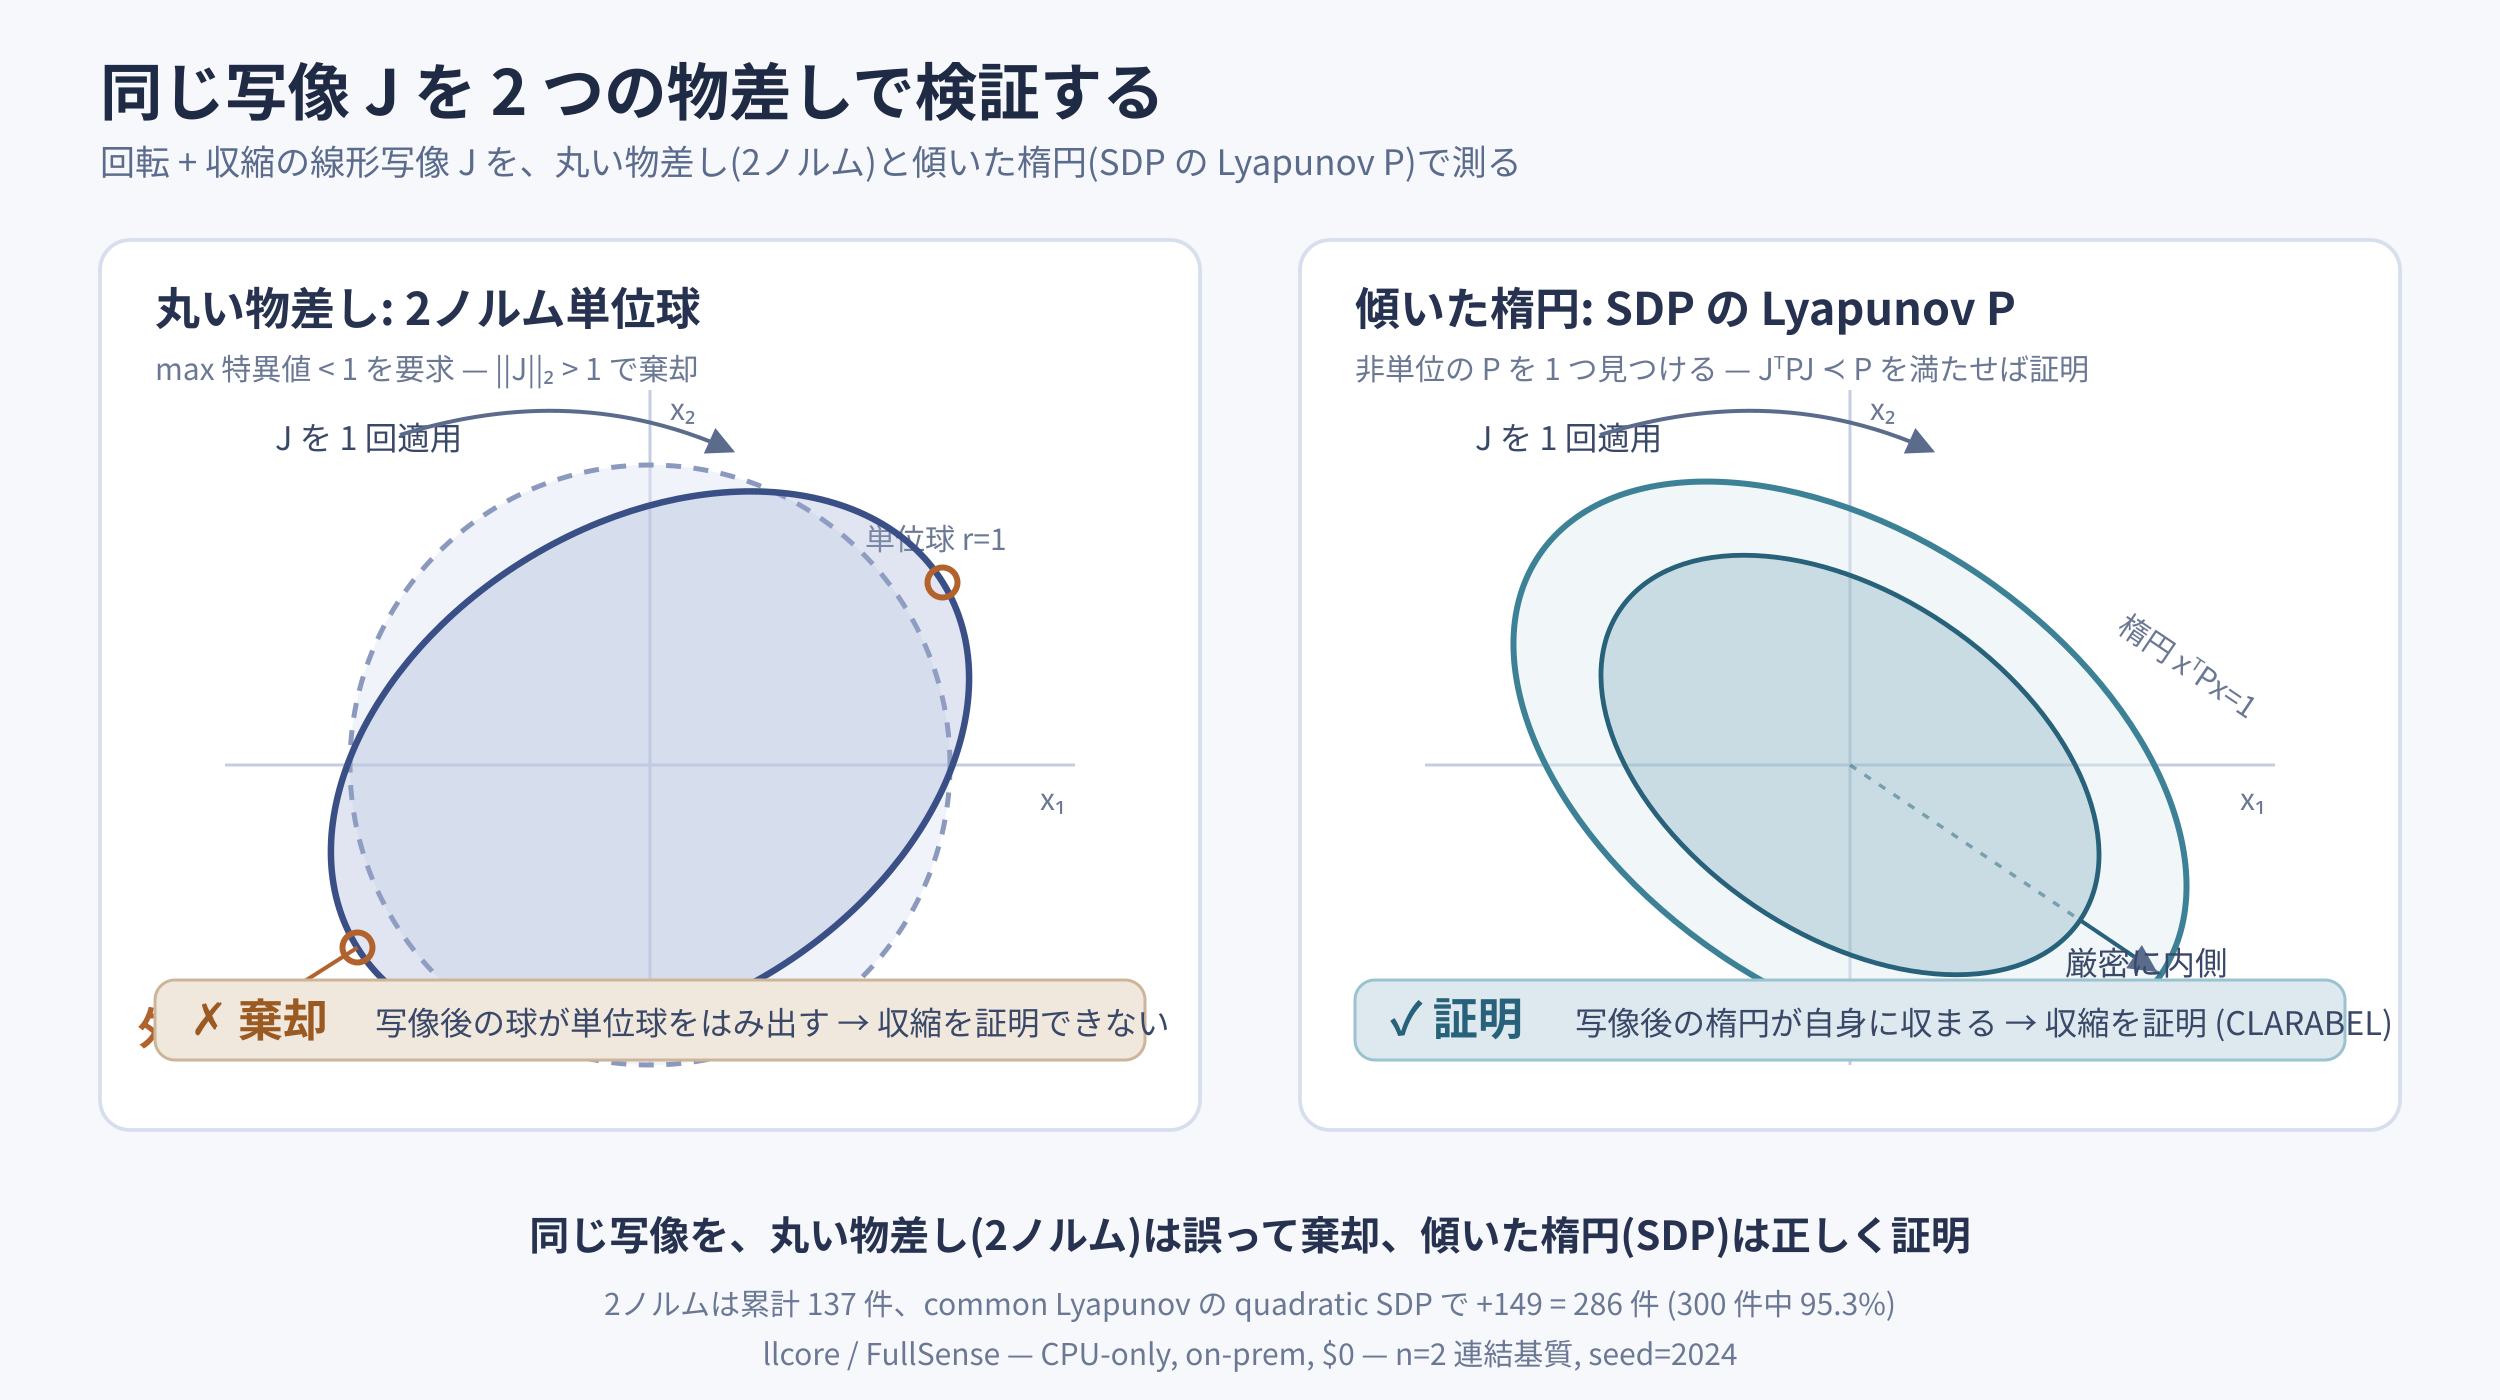
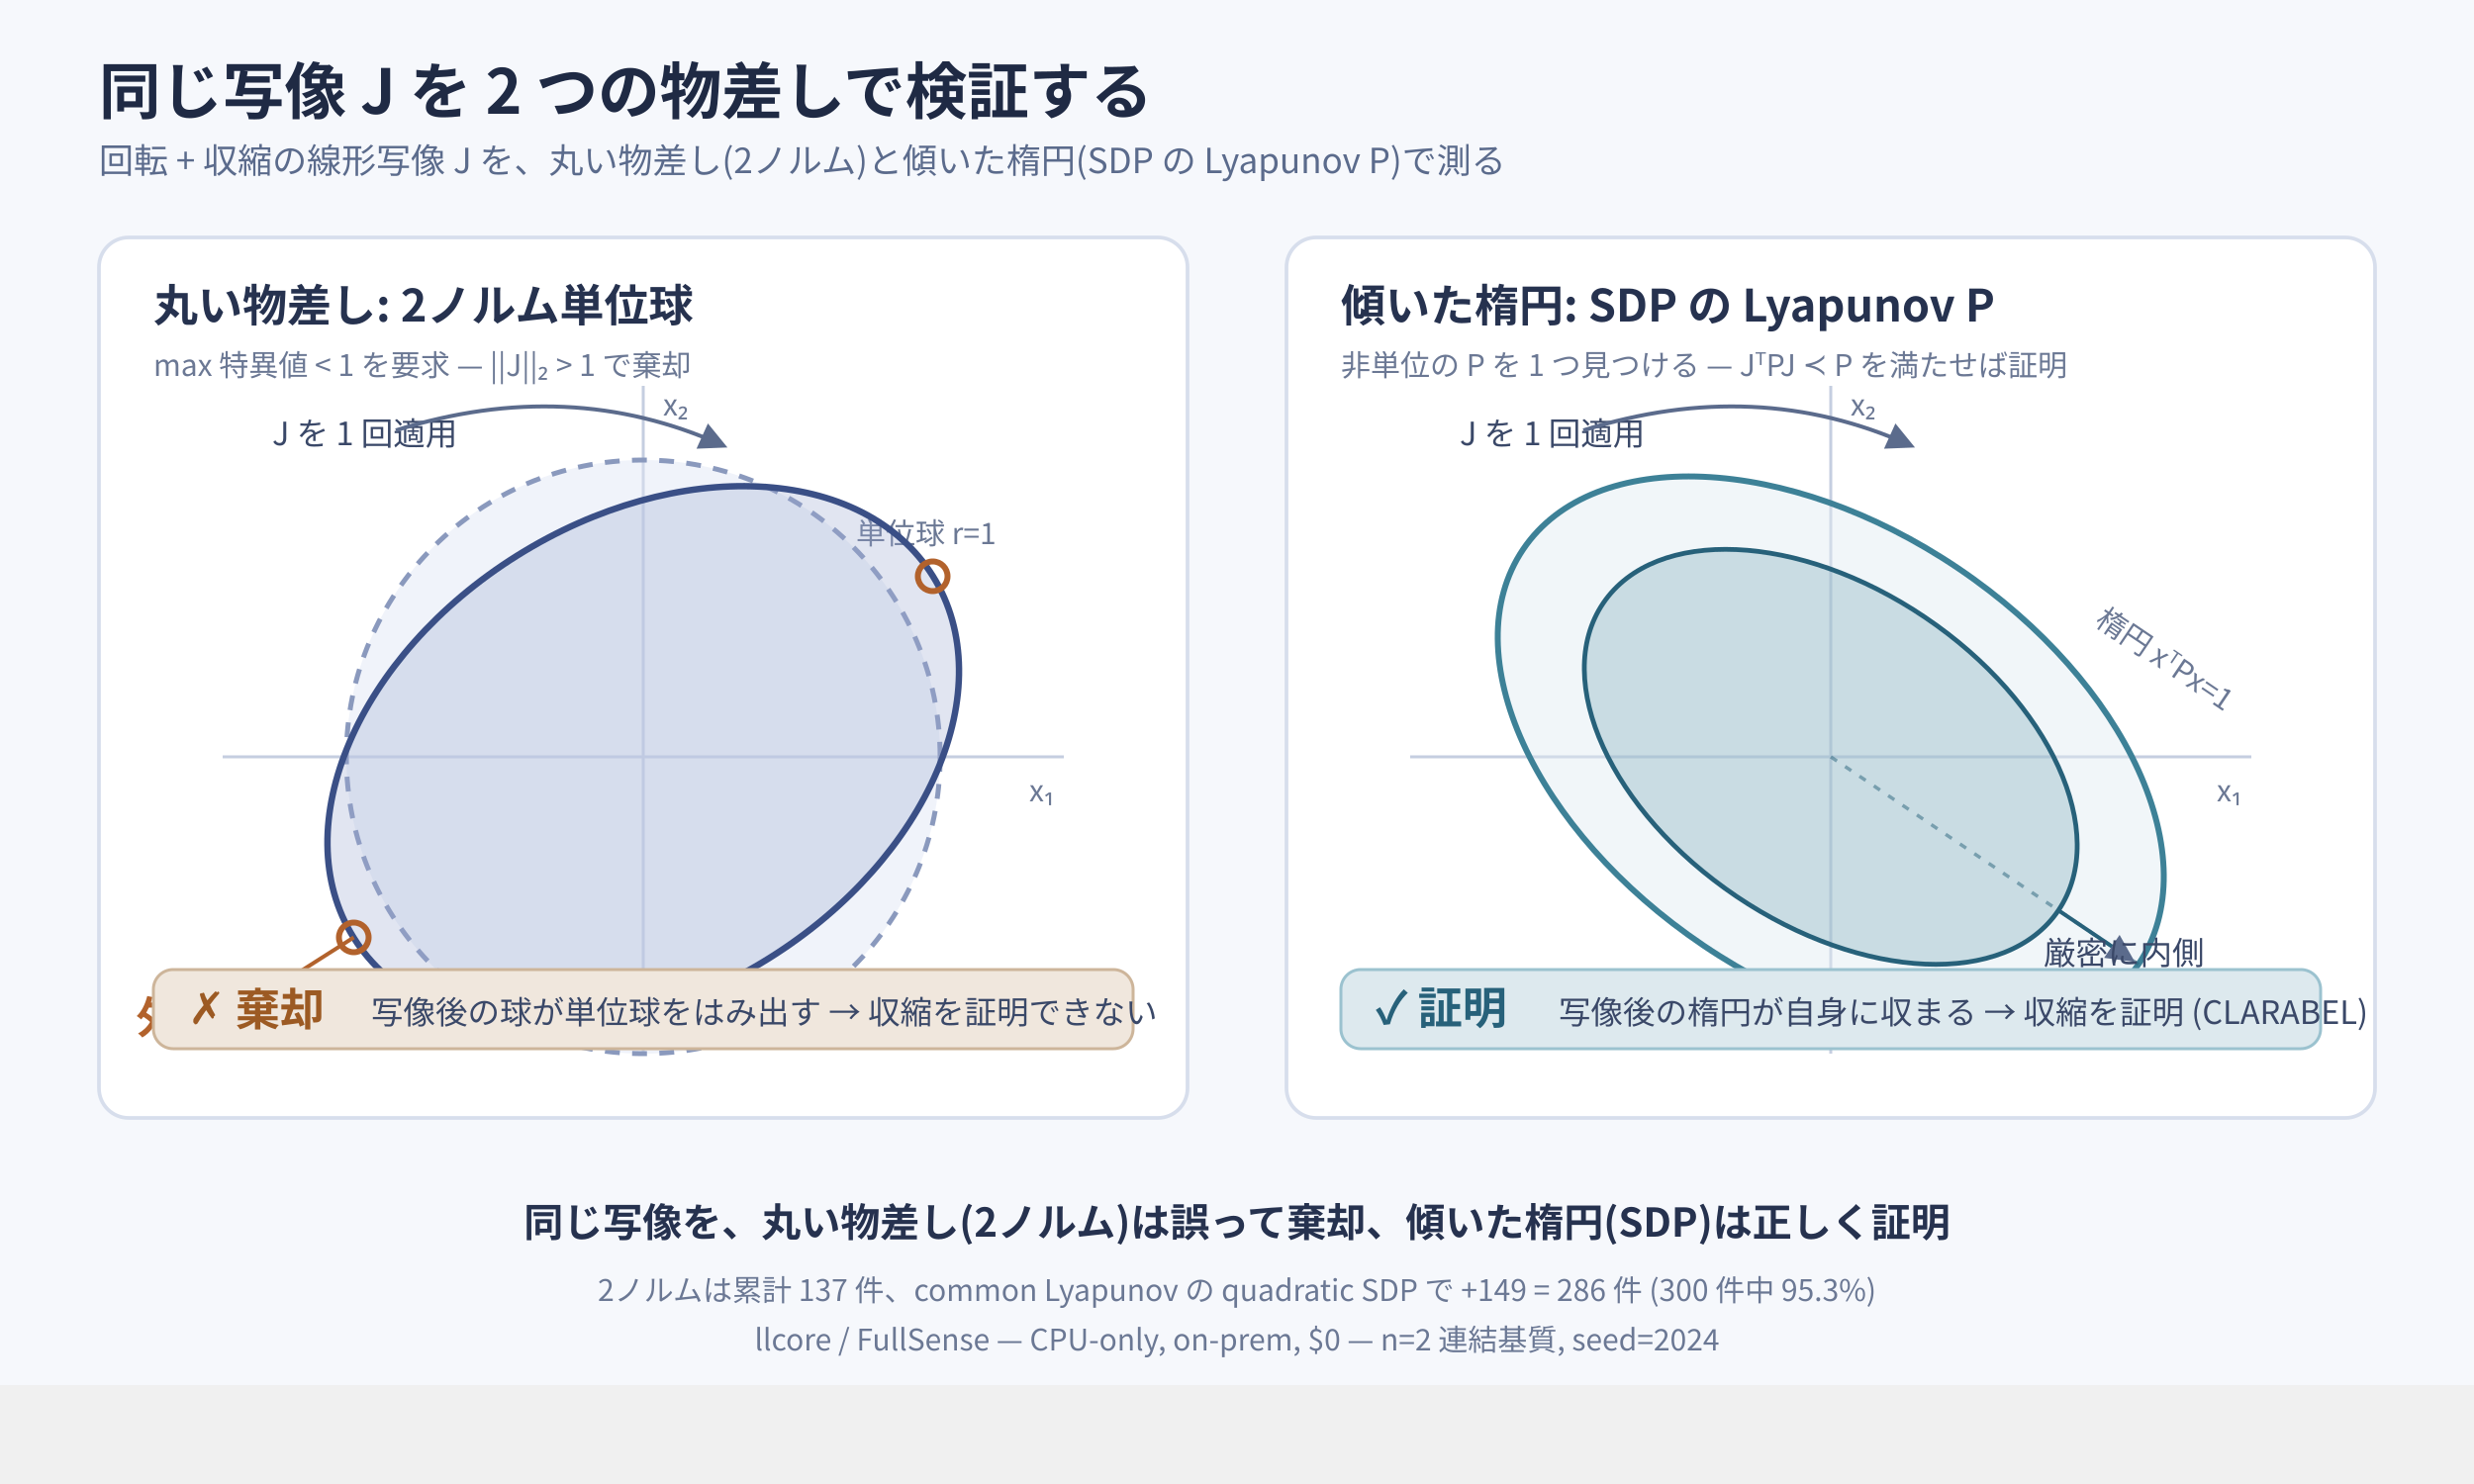
- <svg xmlns="http://www.w3.org/2000/svg" viewBox="0 0 1000 560" font-family="'Segoe UI','Hiragino Sans','Noto Sans CJK JP',sans-serif">
+ <svg xmlns="http://www.w3.org/2000/svg" viewBox="0 0 1000 600" font-family="'Segoe UI','Hiragino Sans','Noto Sans CJK JP',sans-serif">
  <defs>
    <marker id="ah" viewBox="0 0 10 10" refX="8" refY="5" markerWidth="7" markerHeight="7" orient="auto-start-reverse">
      <path d="M0 0 L10 5 L0 10 z" fill="#5b6b8c" />
    </marker>
    <style>
      .ttl{font-size:25px;font-weight:700;fill:#1f2a44}
      .sub{font-size:14px;fill:#5b6b8c}
      .panel{font-size:18px;font-weight:700;fill:#26324f}
      .lbl{font-size:13px;fill:#3a4868}
      .sm{font-size:12px;fill:#6b7894}
      .glyph{font-size:18px;font-weight:700}
      .cap{font-size:16px;font-weight:700;fill:#26324f}
    </style>
  </defs>
  <rect x="0" y="0" width="1000" height="560" fill="#f6f8fc" />
  <text class="ttl" x="40" y="46">同じ写像 J を 2 つの物差しで検証する</text>
  <text class="sub" x="40" y="70">回転 + 収縮の線形写像 J を、丸い物差し(2ノルム)と傾いた楕円(SDP の Lyapunov P)で測る</text>
  <g transform="translate(40,96)">
    <rect x="0" y="0" width="440" height="356" rx="12" fill="#ffffff" stroke="#d7deec" stroke-width="1.5" />
    <text class="panel" x="22" y="34">丸い物差し: 2ノルム単位球</text>
    <text class="sm" x="22" y="56">max 特異値 &lt; 1 を要求 — ||J||₂ &gt; 1 で棄却</text>
    <g transform="translate(220,210)">
      <line x1="-170" y1="0" x2="170" y2="0" stroke="#c5cee0" stroke-width="1.2" />
      <line x1="0" y1="120" x2="0" y2="-150" stroke="#c5cee0" stroke-width="1.2" />
      <text class="sm" x="156" y="18">x₁</text>
      <text class="sm" x="8" y="-138">x₂</text>
      <circle cx="0" cy="0" r="120" fill="#dfe6f5" fill-opacity="0.45" stroke="#8a99bd" stroke-width="2" stroke-dasharray="6 5" />
      <text class="sm" x="86" y="-86" fill="#5b6b8c">単位球 r=1</text>
      <g>
        <ellipse cx="0" cy="0" rx="138" ry="96" fill="#9aa9cf" fill-opacity="0.30" stroke="#3a4f86" stroke-width="2.6" transform="rotate(-32)">
          <animateTransform attributeName="transform" type="rotate" from="0" to="-32" dur="1.5s" fill="freeze" />
        </ellipse>
      </g>
      <g>
        <circle cx="-117" cy="73" r="6" fill="none" stroke="#b2622c" stroke-width="2.4" />
        <line x1="-117" y1="73" x2="-150" y2="94" stroke="#b2622c" stroke-width="1.6" />
        <text class="glyph" x="-205" y="112" fill="#b2622c">外へ突出</text>
      </g>
      <g>
        <circle cx="117" cy="-73" r="6" fill="none" stroke="#b2622c" stroke-width="2.4" />
      </g>
      <text class="lbl" x="-150" y="-126" fill="#3a4f86">J を 1 回適用</text>
      <path d="M-100 -132 q 70 -22 132 6" fill="none" stroke="#5b6b8c" stroke-width="1.6" marker-end="url(#ah)" />
    </g>
    <g transform="translate(22,318)">
      <rect x="0" y="-22" width="396" height="32" rx="8" fill="#f0e7dd" stroke="#cdb59a" stroke-width="1.2" />
      <text class="glyph" x="14" y="0" fill="#9c5a23">✗ 棄却</text>
      <text class="lbl" x="88" y="0">写像後の球が単位球をはみ出す → 収縮を証明できない</text>
    </g>
  </g>
  <g transform="translate(520,96)">
    <rect x="0" y="0" width="440" height="356" rx="12" fill="#ffffff" stroke="#d7deec" stroke-width="1.5" />
    <text class="panel" x="22" y="34">傾いた楕円: SDP の Lyapunov P</text>
    <text class="sm" x="22" y="56">非単位の P を 1 つ見つける — JᵀPJ ≺ P を満たせば証明</text>
    <g transform="translate(220,210)">
      <line x1="-170" y1="0" x2="170" y2="0" stroke="#c5cee0" stroke-width="1.2" />
      <line x1="0" y1="120" x2="0" y2="-150" stroke="#c5cee0" stroke-width="1.2" />
      <text class="sm" x="156" y="18">x₁</text>
      <text class="sm" x="8" y="-138">x₂</text>
      <ellipse cx="0" cy="0" rx="150" ry="92" fill="#e0ecf2" fill-opacity="0.45" stroke="#3d8197" stroke-width="2.4" transform="rotate(34)" />
      <text class="sm" x="58" y="-104" fill="#3d8197" transform="rotate(34)">楕円 xᵀPx=1</text>
      <ellipse cx="0" cy="0" rx="150" ry="92" fill="#3d8197" fill-opacity="0.22" stroke="#27617a" stroke-width="2.6" transform="rotate(34) scale(0.74)">
        <animateTransform attributeName="transform" type="scale" additive="sum" from="1" to="0.74" dur="1.5s" fill="freeze" />
      </ellipse>
      <g stroke="#27617a" stroke-width="1.4" fill="none">
        <path d="M0 0 L150 0" transform="rotate(34)" stroke-dasharray="3 4" opacity="0.5" />
      </g>
      <g transform="rotate(34)">
        <line x1="111" y1="0" x2="146" y2="0" stroke="#27617a" stroke-width="1.6" marker-end="url(#ah)" />
      </g>
      <text class="lbl" x="86" y="84" fill="#27617a">厳密に内側</text>
      <text class="lbl" x="-150" y="-126" fill="#27617a">J を 1 回適用</text>
      <path d="M-100 -132 q 70 -22 132 6" fill="none" stroke="#5b6b8c" stroke-width="1.6" marker-end="url(#ah)" />
    </g>
    <g transform="translate(22,318)">
      <rect x="0" y="-22" width="396" height="32" rx="8" fill="#dde9ee" stroke="#9bc2cf" stroke-width="1.2" />
      <text class="glyph" x="14" y="0" fill="#27617a">✓ 証明</text>
      <text class="lbl" x="88" y="0">写像後の楕円が自身に収まる → 収縮を証明 (CLARABEL)</text>
    </g>
  </g>
  <text class="cap" x="500" y="500" text-anchor="middle">同じ写像を、丸い物差し(2ノルム)は誤って棄却、傾いた楕円(SDP)は正しく証明</text>
  <text class="sm" x="500" y="526" text-anchor="middle">2ノルムは累計 137 件、common Lyapunov の quadratic SDP で +149 = 286 件 (300 件中 95.3%)</text>
  <text class="sm" x="500" y="546" text-anchor="middle">llcore / FullSense — CPU-only, on-prem, $0 — n=2 連結基質, seed=2024</text>
</svg>
